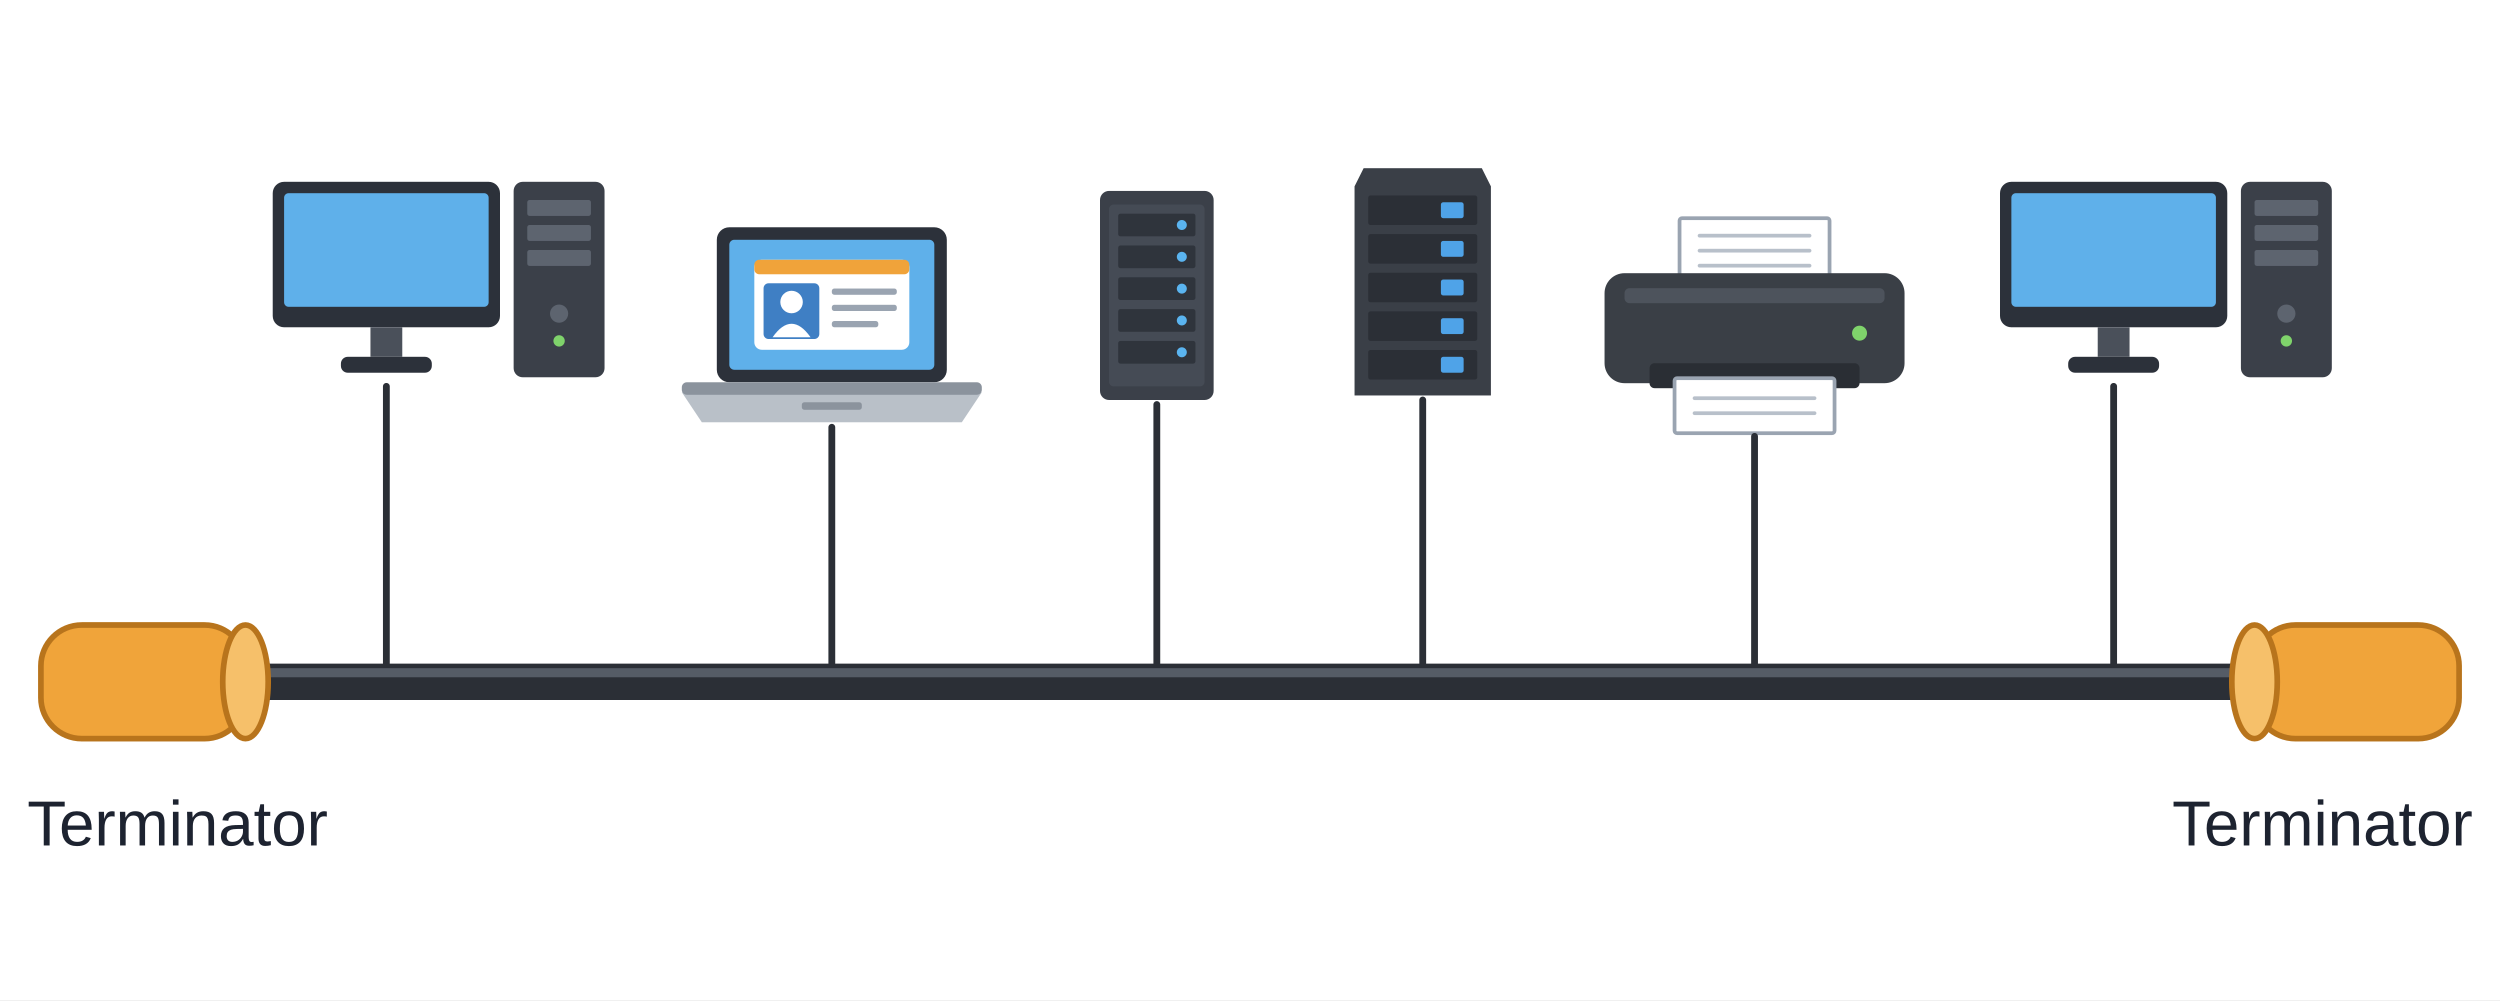
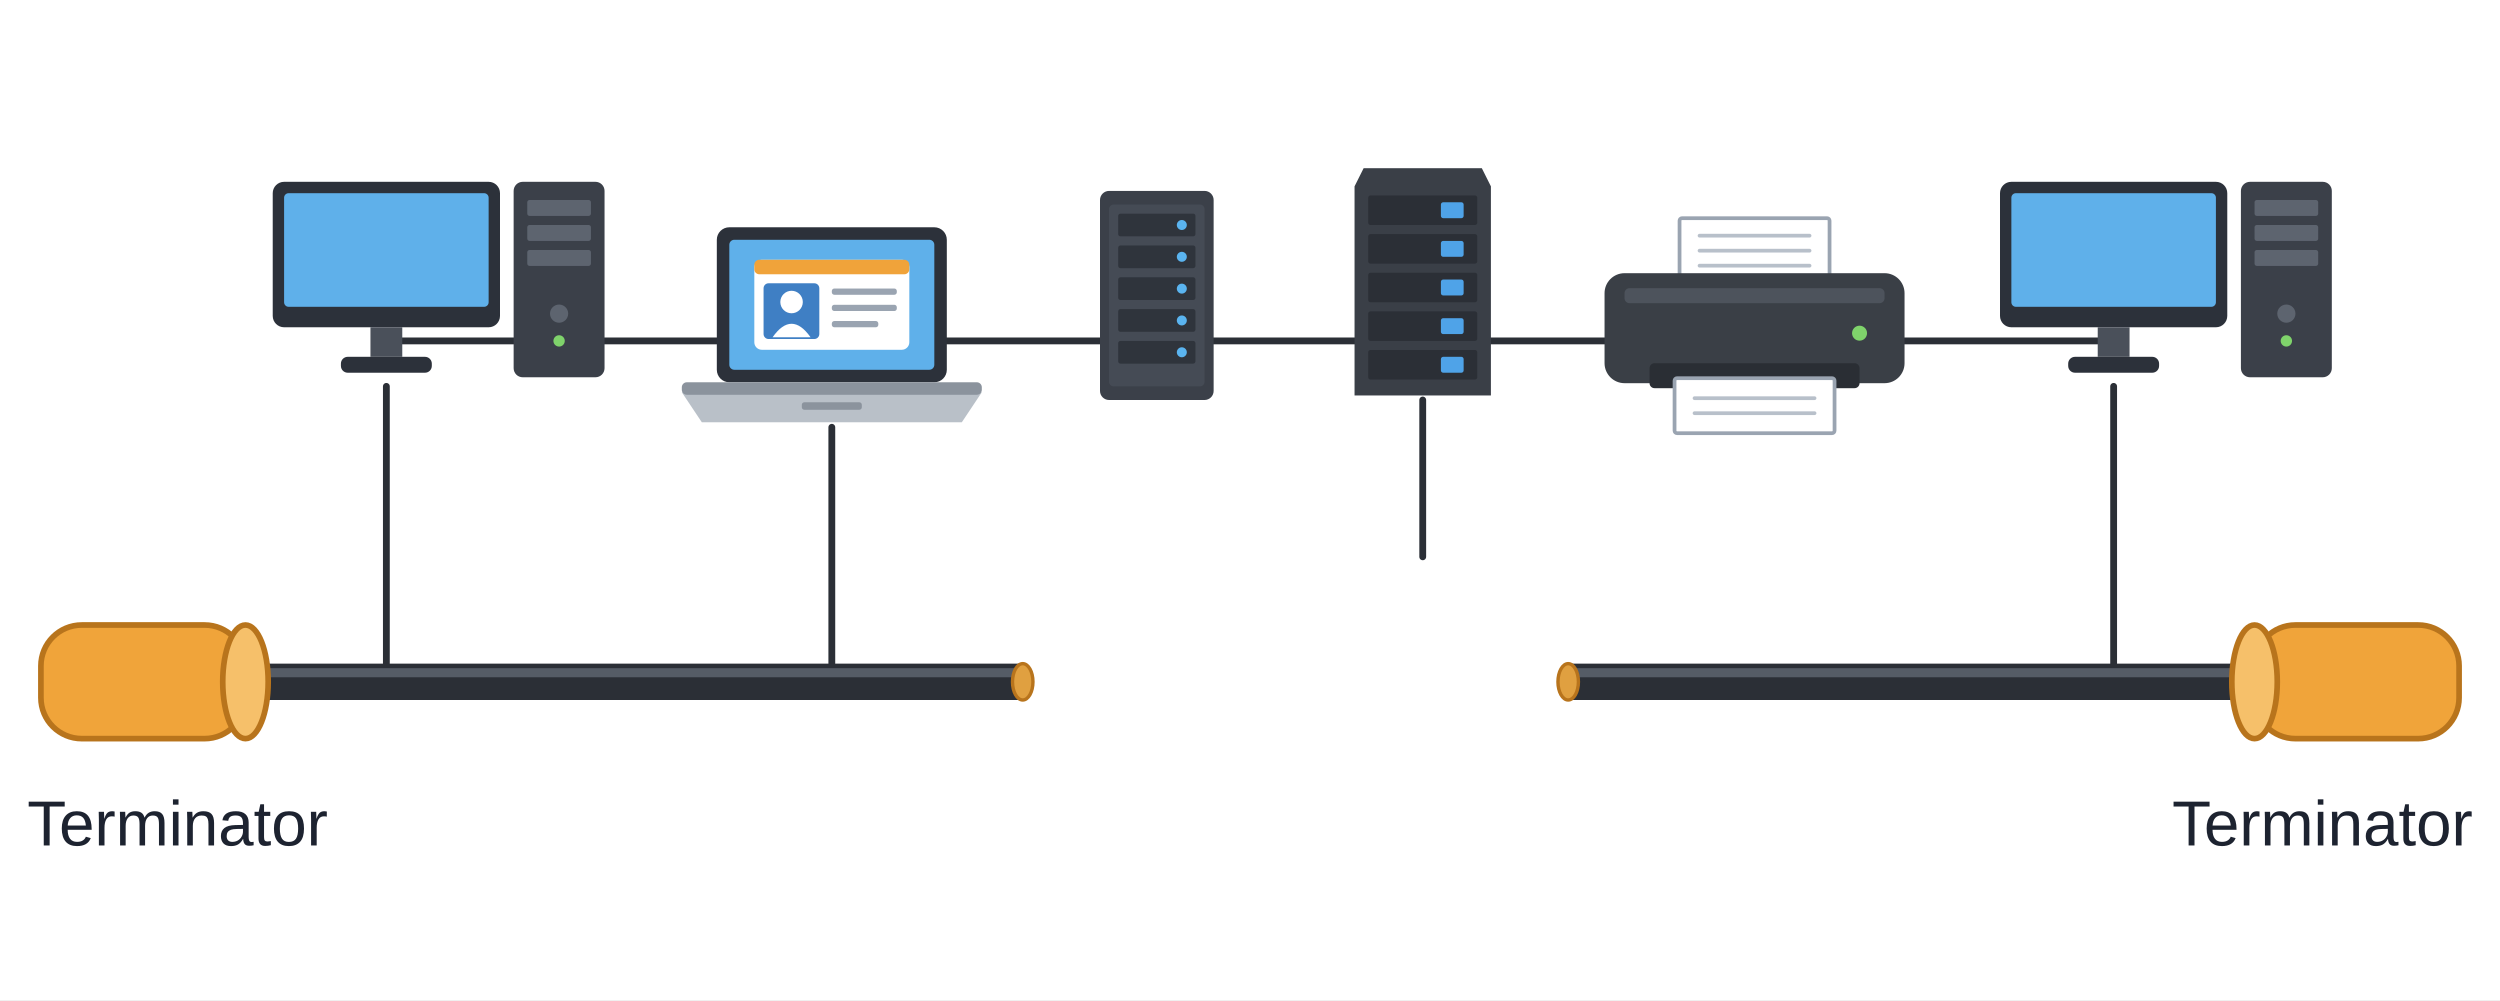
<svg xmlns="http://www.w3.org/2000/svg" viewBox="0 0 1100 440" font-family="Arial, Helvetica, sans-serif">
  <rect width="1100" height="440" fill="#ffffff" />
-   <line x1="108.0" y1="300.0" x2="992.0" y2="300.0" stroke="#2b2f36" stroke-width="16" stroke-linecap="butt" />
-   <line x1="108.0" y1="296.0" x2="992.0" y2="296.0" stroke="#555c66" stroke-width="4" stroke-linecap="butt" />
+   <line x1="170" y1="150" x2="930" y2="150" stroke="#2b2f36" stroke-width="3" />
+   <line x1="108.0" y1="300.0" x2="450.0" y2="300.0" stroke="#2b2f36" stroke-width="16" stroke-linecap="butt" />
+   <line x1="108.0" y1="296.0" x2="450.0" y2="296.0" stroke="#555c66" stroke-width="4" stroke-linecap="butt" />
+   <ellipse cx="450.0" cy="300.0" rx="4.5" ry="8.0" fill="#e0a040" stroke="#b8741c" stroke-width="1.5" />
+   <line x1="690.0" y1="300.0" x2="992.0" y2="300.0" stroke="#2b2f36" stroke-width="16" stroke-linecap="butt" />
+   <line x1="690.0" y1="296.0" x2="992.0" y2="296.0" stroke="#555c66" stroke-width="4" stroke-linecap="butt" />
+   <ellipse cx="690.0" cy="300.0" rx="4.5" ry="8.0" fill="#e0a040" stroke="#b8741c" stroke-width="1.5" />
  <rect x="18.0" y="275.0" width="90.0" height="50.0" rx="18" fill="#f0a43a" stroke="#b8741c" stroke-width="2.5" />
  <ellipse cx="108.0" cy="300.0" rx="10.0" ry="25.0" fill="#f6c06a" stroke="#b8741c" stroke-width="2.5" />
  <rect x="992.0" y="275.0" width="90.0" height="50.0" rx="18" fill="#f0a43a" stroke="#b8741c" stroke-width="2.5" />
  <ellipse cx="992.0" cy="300.0" rx="10.0" ry="25.0" fill="#f6c06a" stroke="#b8741c" stroke-width="2.5" />
  <text x="12.0" y="372.0" font-size="28" fill="#1d2330" text-anchor="start" font-family="Arial, Helvetica, sans-serif">Terminator</text>
  <text x="1088.0" y="372.0" font-size="28" fill="#1d2330" text-anchor="end" font-family="Arial, Helvetica, sans-serif">Terminator</text>
  <g transform="translate(120.0 80.0) scale(1)">
    <g transform="translate(0.0 0.0) scale(1)">
      <rect x="0.0" y="0.0" width="100.0" height="64.0" rx="5" fill="#2c313a" stroke="none" stroke-width="0" />
      <rect x="5.0" y="5.0" width="90.0" height="50.0" rx="2" fill="#5fb0ea" stroke="none" stroke-width="0" />
      <rect x="43.0" y="64.0" width="14.0" height="13.0" rx="0" fill="#4a505a" stroke="none" stroke-width="2" />
      <rect x="30.0" y="77.0" width="40.0" height="7.0" rx="3" fill="#2c313a" stroke="none" stroke-width="0" />
    </g>
    <g transform="translate(106.0 0.0) scale(1)">
      <rect x="0.0" y="0.0" width="40.0" height="86.0" rx="4" fill="#3b4049" stroke="none" stroke-width="0" />
      <rect x="6.0" y="8.0" width="28.0" height="7.0" rx="1" fill="#5d646f" stroke="none" stroke-width="0" />
      <rect x="6.0" y="19.0" width="28.0" height="7.0" rx="1" fill="#5d646f" stroke="none" stroke-width="0" />
      <rect x="6.0" y="30.0" width="28.0" height="7.0" rx="1" fill="#5d646f" stroke="none" stroke-width="0" />
      <circle cx="20.0" cy="58.0" r="4.0" fill="#5d646f" stroke="none" stroke-width="2" />
      <circle cx="20.0" cy="70.0" r="2.5" fill="#7fd36b" stroke="none" stroke-width="2" />
    </g>
  </g>
  <g transform="translate(300.0 100.0) scale(1.1)">
    <rect x="14.0" y="0.0" width="92.0" height="62.0" rx="5" fill="#2c313a" stroke="none" stroke-width="0" />
    <rect x="19.0" y="5.0" width="82.0" height="52.0" rx="2" fill="#5fb0ea" stroke="none" stroke-width="0" />
    <rect x="29.0" y="13.0" width="62.0" height="36.0" rx="3" fill="#ffffff" stroke="none" stroke-width="0" />
    <rect x="29.0" y="13.0" width="62.0" height="5.8" rx="2" fill="#f0a33a" stroke="none" stroke-width="0" />
    <rect x="32.7" y="22.4" width="22.3" height="22.3" rx="2" fill="#3f7fc4" stroke="none" stroke-width="0" />
    <circle cx="43.9" cy="29.9" r="4.5" fill="#ffffff" stroke="none" stroke-width="2" />
    <path d="M36.3 44.0 Q43.9 33.2 51.5 44.0 Z" fill="#ffffff" stroke="none" stroke-width="2" stroke-linejoin="round" stroke-linecap="round" />
    <rect x="60.0" y="24.5" width="26.0" height="2.5" rx="1" fill="#9aa4b1" stroke="none" stroke-width="0" />
    <rect x="60.0" y="31.0" width="26.0" height="2.5" rx="1" fill="#9aa4b1" stroke="none" stroke-width="0" />
    <rect x="60.0" y="37.5" width="18.6" height="2.5" rx="1" fill="#9aa4b1" stroke="none" stroke-width="0" />
    <path d="M0 66 L120 66 L112 78 L8 78 Z" fill="#b9c0c8" stroke="none" stroke-width="2" stroke-linejoin="round" stroke-linecap="round" />
    <rect x="0.0" y="62.0" width="120.0" height="5.0" rx="2" fill="#8b939d" stroke="none" stroke-width="0" />
    <rect x="48.0" y="70.0" width="24.0" height="3.0" rx="1" fill="#8b939d" stroke="none" stroke-width="0" />
  </g>
  <g transform="translate(484.0 84.0) scale(1)">
    <rect x="0.0" y="0.0" width="50.0" height="92.0" rx="4" fill="#3b4049" stroke="none" stroke-width="0" />
    <rect x="4.0" y="6.0" width="42.0" height="80.0" rx="2" fill="#454b55" stroke="none" stroke-width="0" />
    <rect x="8.0" y="10.0" width="34.0" height="10.0" rx="1" fill="#2f343c" stroke="none" stroke-width="0" />
    <circle cx="36.0" cy="15.0" r="2.2" fill="#5ab4f0" stroke="none" stroke-width="2" />
    <rect x="8.0" y="24.0" width="34.0" height="10.0" rx="1" fill="#2f343c" stroke="none" stroke-width="0" />
    <circle cx="36.0" cy="29.0" r="2.2" fill="#5ab4f0" stroke="none" stroke-width="2" />
    <rect x="8.0" y="38.0" width="34.0" height="10.0" rx="1" fill="#2f343c" stroke="none" stroke-width="0" />
    <circle cx="36.0" cy="43.0" r="2.2" fill="#5ab4f0" stroke="none" stroke-width="2" />
    <rect x="8.0" y="52.0" width="34.0" height="10.0" rx="1" fill="#2f343c" stroke="none" stroke-width="0" />
    <circle cx="36.0" cy="57.0" r="2.2" fill="#5ab4f0" stroke="none" stroke-width="2" />
    <rect x="8.0" y="66.0" width="34.0" height="10.0" rx="1" fill="#2f343c" stroke="none" stroke-width="0" />
    <circle cx="36.0" cy="71.0" r="2.2" fill="#5ab4f0" stroke="none" stroke-width="2" />
  </g>
  <g transform="translate(596.0 74.0) scale(1)">
    <path d="M4 0 L56 0 L60 8 L60 100 L0 100 L0 8 Z" fill="#3a3f47" stroke="none" stroke-width="2" stroke-linejoin="round" stroke-linecap="round" />
    <rect x="6.0" y="12.0" width="48.0" height="13.0" rx="1" fill="#2b2f36" stroke="none" stroke-width="0" />
    <rect x="38.0" y="15.0" width="10.0" height="7.0" rx="1" fill="#4fa3e8" stroke="none" stroke-width="0" />
    <rect x="6.0" y="29.0" width="48.0" height="13.0" rx="1" fill="#2b2f36" stroke="none" stroke-width="0" />
    <rect x="38.0" y="32.0" width="10.0" height="7.0" rx="1" fill="#4fa3e8" stroke="none" stroke-width="0" />
    <rect x="6.0" y="46.0" width="48.0" height="13.0" rx="1" fill="#2b2f36" stroke="none" stroke-width="0" />
    <rect x="38.0" y="49.0" width="10.0" height="7.0" rx="1" fill="#4fa3e8" stroke="none" stroke-width="0" />
    <rect x="6.0" y="63.0" width="48.0" height="13.0" rx="1" fill="#2b2f36" stroke="none" stroke-width="0" />
    <rect x="38.0" y="66.0" width="10.0" height="7.0" rx="1" fill="#4fa3e8" stroke="none" stroke-width="0" />
    <rect x="6.0" y="80.0" width="48.0" height="13.0" rx="1" fill="#2b2f36" stroke="none" stroke-width="0" />
    <rect x="38.0" y="83.0" width="10.0" height="7.0" rx="1" fill="#4fa3e8" stroke="none" stroke-width="0" />
  </g>
  <g transform="translate(706.0 96.0) scale(1.1)">
    <rect x="30.0" y="0.0" width="60.0" height="26.0" rx="1" fill="#ffffff" stroke="#9aa4b1" stroke-width="1.5" />
    <line x1="38.0" y1="7.0" x2="82.0" y2="7.0" stroke="#b8c0ca" stroke-width="1.5" stroke-linecap="round" />
    <line x1="38.0" y1="13.0" x2="82.0" y2="13.0" stroke="#b8c0ca" stroke-width="1.5" stroke-linecap="round" />
    <line x1="38.0" y1="19.0" x2="82.0" y2="19.0" stroke="#b8c0ca" stroke-width="1.5" stroke-linecap="round" />
    <rect x="0.0" y="22.0" width="120.0" height="44.0" rx="8" fill="#3a3f46" stroke="none" stroke-width="0" />
    <rect x="8.0" y="28.0" width="104.0" height="6.0" rx="2" fill="#4d535c" stroke="none" stroke-width="0" />
    <circle cx="102.0" cy="46.0" r="3.0" fill="#7fd36b" stroke="none" stroke-width="2" />
    <rect x="18.0" y="58.0" width="84.0" height="10.0" rx="2" fill="#2a2e34" stroke="none" stroke-width="0" />
    <rect x="28.0" y="64.0" width="64.0" height="22.0" rx="1" fill="#ffffff" stroke="#9aa4b1" stroke-width="1.5" />
    <line x1="36.0" y1="72.0" x2="84.0" y2="72.0" stroke="#b8c0ca" stroke-width="1.5" stroke-linecap="round" />
    <line x1="36.0" y1="78.0" x2="84.0" y2="78.0" stroke="#b8c0ca" stroke-width="1.5" stroke-linecap="round" />
  </g>
  <g transform="translate(880.0 80.0) scale(1)">
    <g transform="translate(0.0 0.0) scale(1)">
      <rect x="0.0" y="0.0" width="100.0" height="64.0" rx="5" fill="#2c313a" stroke="none" stroke-width="0" />
      <rect x="5.0" y="5.0" width="90.0" height="50.0" rx="2" fill="#5fb0ea" stroke="none" stroke-width="0" />
      <rect x="43.0" y="64.0" width="14.0" height="13.0" rx="0" fill="#4a505a" stroke="none" stroke-width="2" />
      <rect x="30.0" y="77.0" width="40.0" height="7.0" rx="3" fill="#2c313a" stroke="none" stroke-width="0" />
    </g>
    <g transform="translate(106.0 0.0) scale(1)">
      <rect x="0.0" y="0.0" width="40.0" height="86.0" rx="4" fill="#3b4049" stroke="none" stroke-width="0" />
      <rect x="6.0" y="8.0" width="28.0" height="7.0" rx="1" fill="#5d646f" stroke="none" stroke-width="0" />
      <rect x="6.0" y="19.0" width="28.0" height="7.0" rx="1" fill="#5d646f" stroke="none" stroke-width="0" />
      <rect x="6.0" y="30.0" width="28.0" height="7.0" rx="1" fill="#5d646f" stroke="none" stroke-width="0" />
      <circle cx="20.0" cy="58.0" r="4.0" fill="#5d646f" stroke="none" stroke-width="2" />
      <circle cx="20.0" cy="70.0" r="2.5" fill="#7fd36b" stroke="none" stroke-width="2" />
    </g>
  </g>
  <line x1="170.0" y1="170.0" x2="170.0" y2="292.0" stroke="#2b2f36" stroke-width="3" stroke-linecap="round" />
  <line x1="366.0" y1="188.0" x2="366.0" y2="292.0" stroke="#2b2f36" stroke-width="3" stroke-linecap="round" />
-   <line x1="509.0" y1="178.0" x2="509.0" y2="292.0" stroke="#2b2f36" stroke-width="3" stroke-linecap="round" />
-   <line x1="626.0" y1="176.0" x2="626.0" y2="292.0" stroke="#2b2f36" stroke-width="3" stroke-linecap="round" />
-   <line x1="772.0" y1="192.0" x2="772.0" y2="292.0" stroke="#2b2f36" stroke-width="3" stroke-linecap="round" />
+   <line x1="626.0" y1="176.0" x2="626.0" y2="245.0" stroke="#2b2f36" stroke-width="3" stroke-linecap="round" />
  <line x1="930.0" y1="170.0" x2="930.0" y2="292.0" stroke="#2b2f36" stroke-width="3" stroke-linecap="round" />
</svg>
